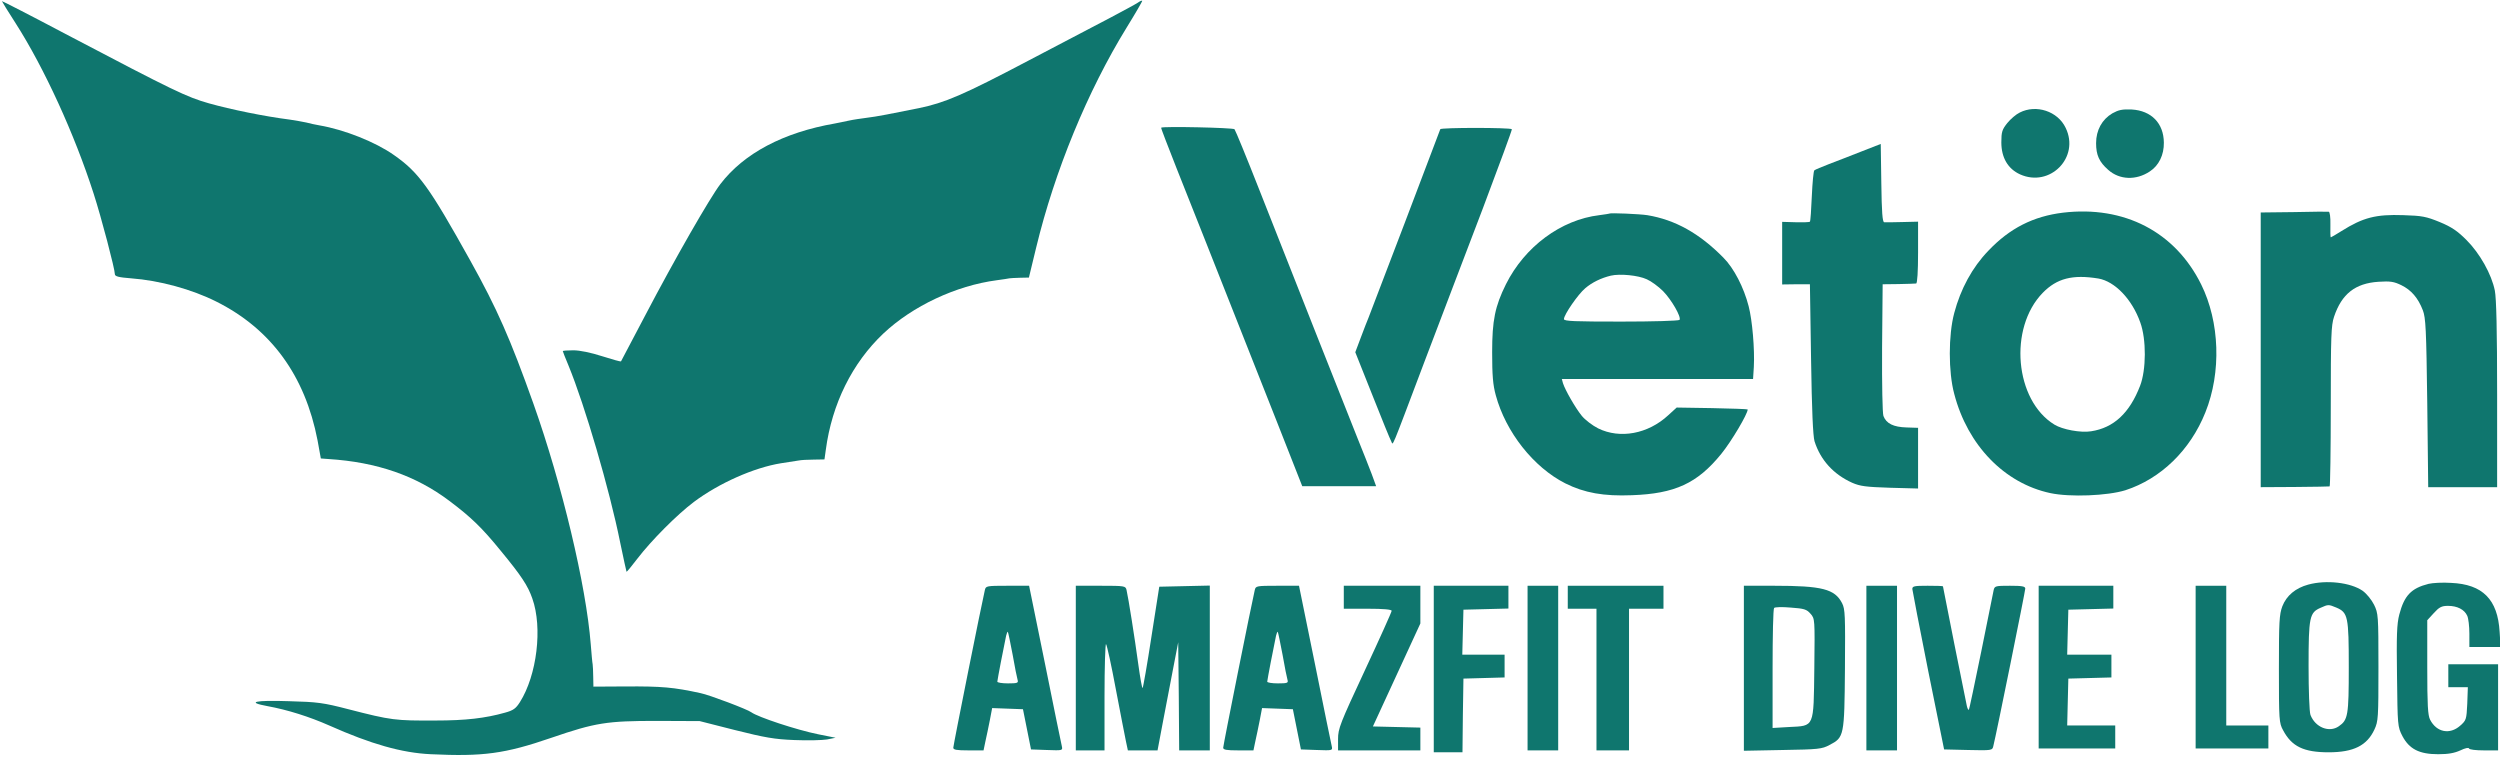
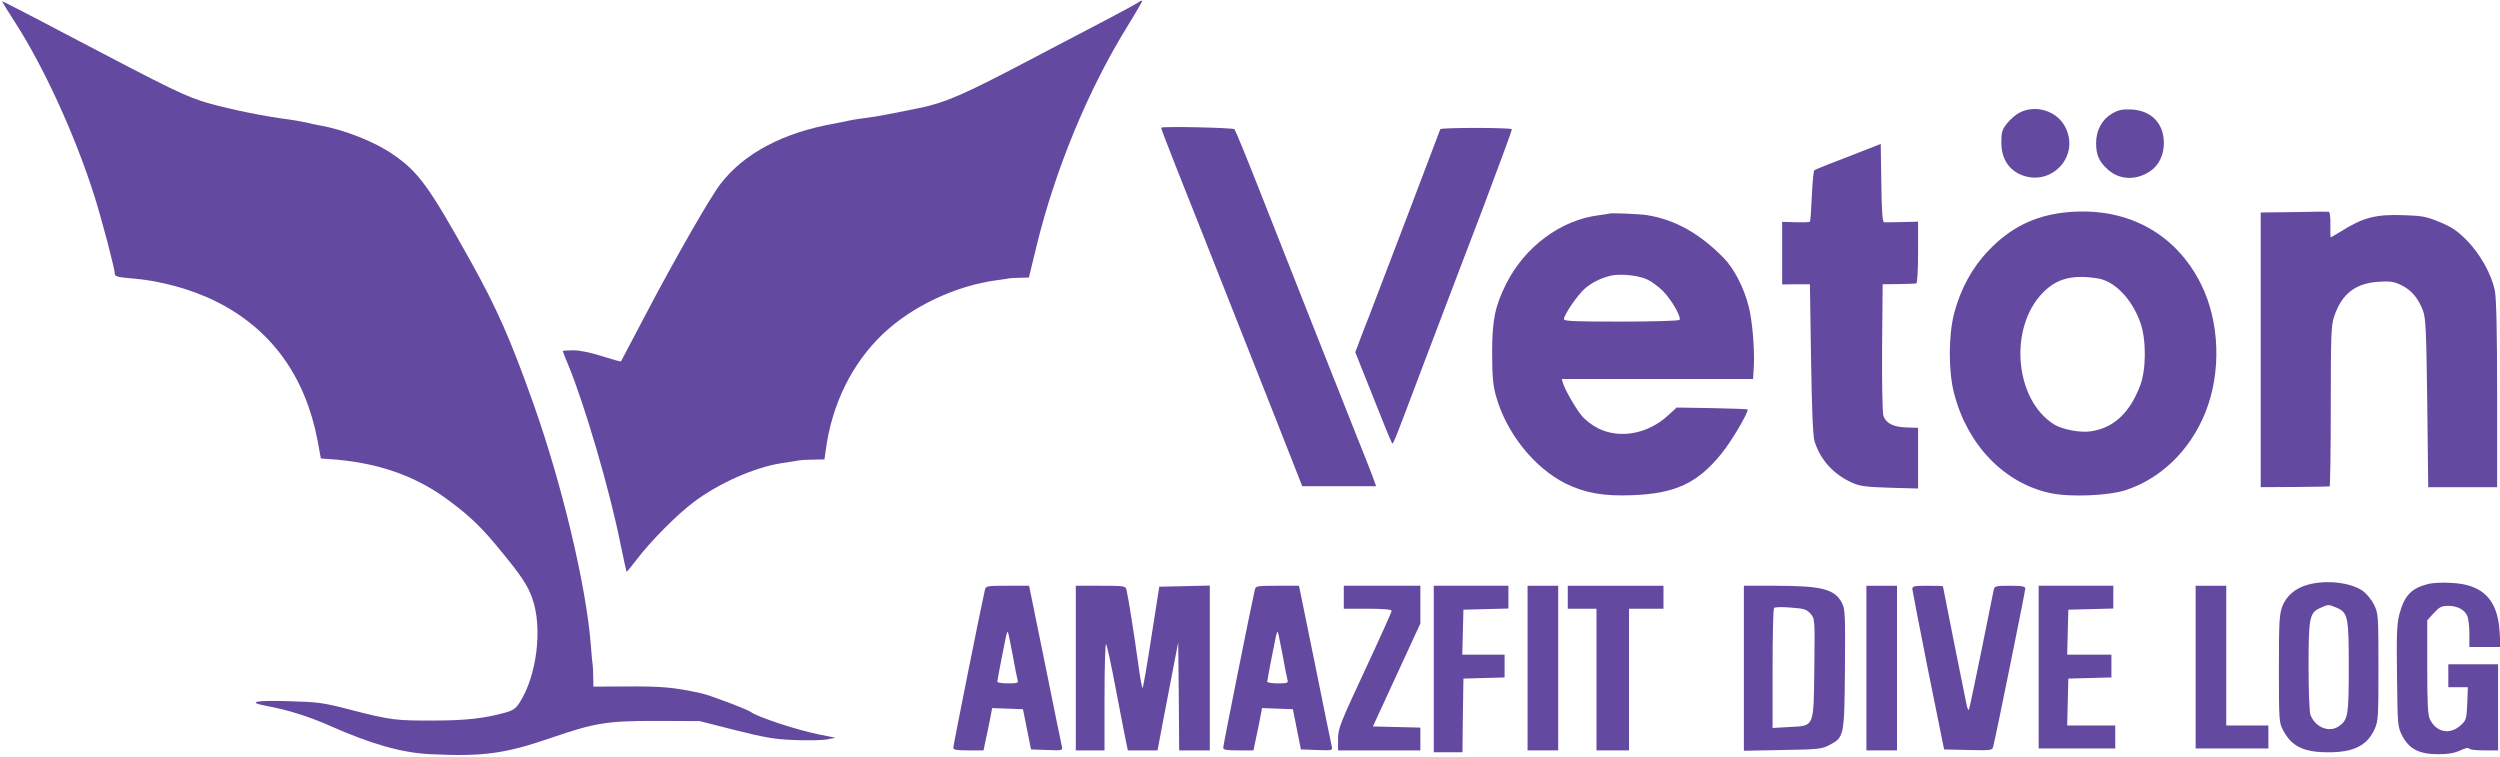
<svg xmlns="http://www.w3.org/2000/svg" version="1.0" width="1306pt" height="395pt" viewBox="0 0 1306 395" preserveAspectRatio="xMidYMid meet">
-   <g transform="translate(0,395) scale(0.1,-0.1)" fill="#0F766E" stroke="none">
+   <g transform="translate(0,395) scale(0.1,-0.1)" fill="#6449A1" stroke="none">
    <path d="M10 3944 c0 -2 32 -54 72 -116 149 -233 307 -578 407 -889 41 -127 111 -394 111 -421 0 -12 20 -17 85 -22 148 -11 317 -57 446 -122 285 -143 463 -387 528 -725 l17 -94 40 -3 c253 -16 457 -87 632 -219 113 -85 170 -140 266 -258 109 -132 144 -185 167 -252 54 -152 24 -400 -65 -541 -21 -33 -34 -43 -78 -55 -103 -29 -205 -41 -363 -41 -210 -1 -230 1 -455 59 -131 34 -161 38 -311 42 -179 6 -225 -5 -111 -26 104 -19 218 -55 322 -101 218 -97 379 -143 530 -150 273 -13 387 2 631 86 230 79 290 88 549 88 l225 -1 185 -47 c156 -39 205 -48 310 -52 69 -3 145 -1 170 3 l45 9 -90 18 c-114 23 -316 90 -350 115 -19 15 -220 91 -265 100 -142 31 -202 36 -392 35 l-168 -1 -1 51 c0 28 -2 58 -3 66 -2 8 -6 56 -10 105 -24 306 -150 835 -299 1255 -121 340 -190 497 -331 750 -214 384 -268 459 -398 550 -96 68 -260 133 -389 155 -19 3 -50 10 -69 15 -19 4 -57 11 -85 15 -134 17 -309 53 -423 85 -117 33 -185 66 -739 357 -189 100 -343 179 -343 177z" />
    <path d="M5944 3936 c-10 -7 -73 -41 -139 -76 -66 -34 -262 -137 -435 -228 -338 -178 -434 -219 -570 -247 -138 -28 -225 -45 -270 -50 -30 -4 -73 -10 -95 -15 -22 -5 -55 -11 -73 -15 -270 -47 -476 -156 -599 -317 -55 -72 -238 -391 -391 -683 -69 -132 -127 -241 -128 -243 -1 -2 -45 10 -98 27 -59 19 -117 31 -151 31 -30 0 -55 -2 -55 -4 0 -2 13 -36 30 -76 85 -207 214 -646 270 -925 17 -82 32 -150 33 -152 2 -1 27 30 57 69 72 94 207 230 295 296 131 98 313 179 455 202 36 6 76 12 90 14 14 3 50 5 81 5 l56 1 7 50 c32 240 138 454 301 608 152 143 379 250 592 278 32 4 61 9 66 10 4 1 28 2 55 3 l47 1 38 157 c97 401 269 818 472 1148 47 76 84 140 82 141 -2 2 -12 -2 -23 -10z" />
    <path d="M10551 3362 c-19 -9 -48 -34 -65 -55 -27 -34 -31 -46 -31 -101 0 -79 34 -138 98 -167 156 -70 313 89 238 243 -41 87 -154 124 -240 80z" />
    <path d="M11035 3358 c-54 -32 -85 -88 -85 -156 0 -62 16 -98 64 -140 59 -52 145 -55 216 -8 48 31 75 87 74 151 -1 101 -65 167 -168 173 -50 2 -68 -2 -101 -20z" />
    <path d="M6066 3283 c-2 -2 35 -96 80 -211 76 -191 165 -415 524 -1324 l133 -338 193 0 193 0 -23 63 c-13 34 -47 121 -76 192 -61 152 -339 856 -512 1295 -66 168 -124 309 -129 315 -8 8 -375 16 -383 8z" />
    <path d="M7524 3275 c-7 -21 -365 -961 -375 -985 -6 -14 -24 -60 -40 -103 l-29 -77 90 -226 c49 -124 93 -232 98 -240 11 -19 -9 -66 177 426 81 212 216 569 302 793 85 225 153 410 151 412 -9 9 -371 9 -374 0z" />
    <path d="M9725 3159 c-55 -22 -131 -51 -170 -66 -38 -15 -73 -29 -77 -33 -4 -3 -10 -64 -13 -134 -3 -71 -7 -131 -10 -134 -2 -3 -36 -4 -75 -3 l-70 2 0 -163 0 -164 73 1 72 0 6 -390 c4 -270 10 -402 18 -430 31 -98 99 -173 197 -217 41 -18 72 -22 197 -26 l147 -4 0 158 0 159 -60 2 c-68 2 -106 20 -121 60 -5 15 -8 160 -7 357 l3 331 83 1 c45 1 87 2 92 3 6 1 10 62 10 162 l0 161 -82 -2 c-46 -1 -89 -2 -95 -1 -9 1 -13 52 -15 205 l-3 204 -100 -39z" />
    <path d="M10777 2839 c-155 -19 -278 -81 -390 -199 -84 -87 -145 -200 -178 -325 -31 -115 -31 -309 0 -423 70 -269 263 -467 502 -518 103 -22 299 -14 392 15 185 60 339 209 418 407 84 209 75 472 -22 668 -136 275 -402 413 -722 375z m185 -344 c86 -15 176 -108 219 -230 32 -88 31 -247 -1 -330 -55 -143 -138 -220 -256 -238 -54 -9 -150 9 -192 35 -207 127 -240 504 -61 688 74 76 156 97 291 75z" />
    <path d="M11983 2842 l-173 -2 0 -718 0 -717 178 1 c97 1 179 2 182 3 3 0 6 189 6 419 0 365 2 423 17 467 40 120 111 175 232 183 62 4 81 1 120 -18 51 -25 87 -66 112 -131 15 -39 18 -98 23 -484 l5 -440 180 0 180 0 0 484 c0 334 -4 503 -12 543 -17 85 -78 194 -148 264 -47 47 -77 68 -140 94 -71 29 -92 33 -190 36 -143 5 -210 -12 -323 -83 -29 -18 -54 -33 -56 -33 -2 0 -3 30 -2 67 1 38 -3 67 -9 67 -5 1 -88 0 -182 -2z" />
    <path d="M8407 2834 c-1 -1 -24 -4 -52 -8 -201 -24 -390 -165 -488 -361 -57 -115 -72 -188 -72 -355 0 -120 4 -171 19 -225 52 -192 197 -376 363 -460 100 -50 201 -68 348 -62 225 8 342 62 467 216 53 65 138 209 138 232 0 2 -84 5 -186 7 l-185 3 -45 -41 c-105 -97 -251 -124 -365 -68 -30 15 -69 45 -86 66 -34 42 -87 135 -98 170 l-6 22 499 0 500 0 4 63 c5 93 -8 244 -27 317 -25 98 -77 199 -132 254 -125 127 -252 198 -398 222 -39 6 -193 13 -198 8z m196 -343 c23 -10 61 -38 85 -62 44 -45 96 -135 86 -150 -3 -5 -140 -9 -305 -9 -244 0 -299 2 -299 13 0 23 74 130 111 161 36 31 84 54 134 66 47 11 143 2 188 -19z" />
    <path d="M12058 896 c-66 -18 -113 -57 -135 -113 -16 -43 -18 -80 -18 -328 0 -268 1 -282 22 -320 45 -85 108 -115 238 -115 130 0 200 35 239 119 20 43 21 61 21 326 0 271 -1 281 -23 326 -13 26 -39 58 -60 73 -63 43 -189 58 -284 32z m147 -120 c61 -26 65 -47 65 -311 0 -252 -4 -276 -52 -309 -50 -35 -123 -6 -148 59 -6 15 -10 129 -10 256 0 256 5 279 63 304 40 18 41 18 82 1z" />
    <path d="M12687 900 c-91 -23 -127 -61 -153 -160 -13 -50 -15 -109 -12 -323 3 -258 3 -263 28 -312 36 -68 88 -95 187 -95 54 0 85 6 116 20 25 12 43 16 45 10 2 -6 36 -10 78 -10 l74 0 0 225 0 225 -130 0 -130 0 0 -60 0 -60 51 0 51 0 -3 -86 c-4 -82 -5 -87 -37 -115 -54 -48 -123 -35 -157 31 -12 23 -15 76 -15 275 l0 245 34 37 c28 31 41 38 74 38 49 0 86 -19 101 -52 6 -13 11 -55 11 -93 l0 -70 81 0 82 0 -5 80 c-10 168 -88 248 -254 255 -43 3 -96 0 -117 -5z" />
    <path d="M5145 868 c-16 -67 -165 -811 -165 -824 0 -11 17 -14 79 -14 l79 0 10 48 c6 26 16 75 23 110 l12 63 81 -3 80 -3 21 -105 21 -105 83 -3 c82 -3 83 -3 78 20 -3 13 -43 206 -88 431 l-83 407 -113 0 c-109 0 -113 -1 -118 -22z m145 -338 c11 -63 23 -123 26 -132 5 -16 -2 -18 -50 -18 -31 0 -56 4 -56 9 0 7 33 180 46 240 3 13 7 22 9 20 2 -2 13 -56 25 -119z" />
    <path d="M5620 460 l0 -430 75 0 75 0 0 282 c0 155 4 278 8 273 5 -6 28 -111 51 -235 24 -124 47 -246 53 -273 l10 -47 78 0 77 0 27 143 c15 78 39 205 54 282 l27 140 3 -283 2 -282 80 0 80 0 0 430 0 431 -132 -3 -132 -3 -41 -262 c-22 -144 -43 -264 -46 -267 -3 -3 -13 54 -23 127 -18 132 -51 342 -61 385 -5 21 -9 22 -135 22 l-130 0 0 -430z" />
    <path d="M6555 868 c-16 -67 -165 -811 -165 -824 0 -11 17 -14 79 -14 l79 0 10 48 c6 26 16 75 23 110 l12 63 81 -3 80 -3 21 -105 21 -105 83 -3 c82 -3 83 -3 78 20 -3 13 -43 206 -88 431 l-83 407 -113 0 c-109 0 -113 -1 -118 -22z m145 -338 c11 -63 23 -123 26 -132 5 -16 -2 -18 -50 -18 -31 0 -56 4 -56 9 0 7 33 180 46 240 3 13 7 22 9 20 2 -2 13 -56 25 -119z" />
    <path d="M7020 830 l0 -60 125 0 c84 0 125 -4 125 -11 0 -6 -63 -146 -140 -311 -130 -279 -140 -304 -140 -359 l0 -59 215 0 215 0 0 60 0 59 -124 3 -124 3 124 269 124 269 0 99 0 98 -200 0 -200 0 0 -60z" />
    <path d="M7490 455 l0 -435 75 0 75 0 2 193 3 192 108 3 107 3 0 59 0 60 -110 0 -111 0 3 118 3 117 118 3 117 3 0 59 0 60 -195 0 -195 0 0 -435z" />
    <path d="M7980 460 l0 -430 80 0 80 0 0 430 0 430 -80 0 -80 0 0 -430z" />
    <path d="M8190 830 l0 -60 75 0 75 0 0 -370 0 -370 85 0 85 0 0 370 0 370 90 0 90 0 0 60 0 60 -250 0 -250 0 0 -60z" />
    <path d="M9110 459 l0 -431 203 4 c186 3 205 5 244 26 77 40 78 46 81 397 2 281 1 313 -15 344 -38 74 -104 91 -355 91 l-158 0 0 -431z m348 285 c23 -26 23 -27 20 -285 -4 -314 2 -300 -133 -307 l-85 -5 0 310 c0 170 3 313 8 317 4 5 43 6 87 2 70 -5 83 -9 103 -32z" />
    <path d="M9750 460 l0 -430 80 0 80 0 0 430 0 430 -80 0 -80 0 0 -430z" />
    <path d="M9990 873 c1 -10 38 -202 83 -428 l83 -410 126 -3 c124 -3 126 -2 131 20 15 58 167 810 167 823 0 12 -16 15 -80 15 -74 0 -80 -1 -85 -22 -3 -13 -32 -158 -65 -322 -34 -165 -62 -302 -65 -304 -2 -2 -7 6 -10 19 -6 26 -125 621 -125 626 0 2 -36 3 -80 3 -70 0 -80 -2 -80 -17z" />
    <path d="M10650 465 l0 -425 200 0 200 0 0 60 0 60 -125 0 -126 0 3 123 3 122 113 3 112 3 0 59 0 60 -115 0 -116 0 3 118 3 117 118 3 117 3 0 59 0 60 -195 0 -195 0 0 -425z" />
    <path d="M11470 465 l0 -425 190 0 190 0 0 60 0 60 -110 0 -110 0 0 365 0 365 -80 0 -80 0 0 -425z" />
  </g>
</svg>
